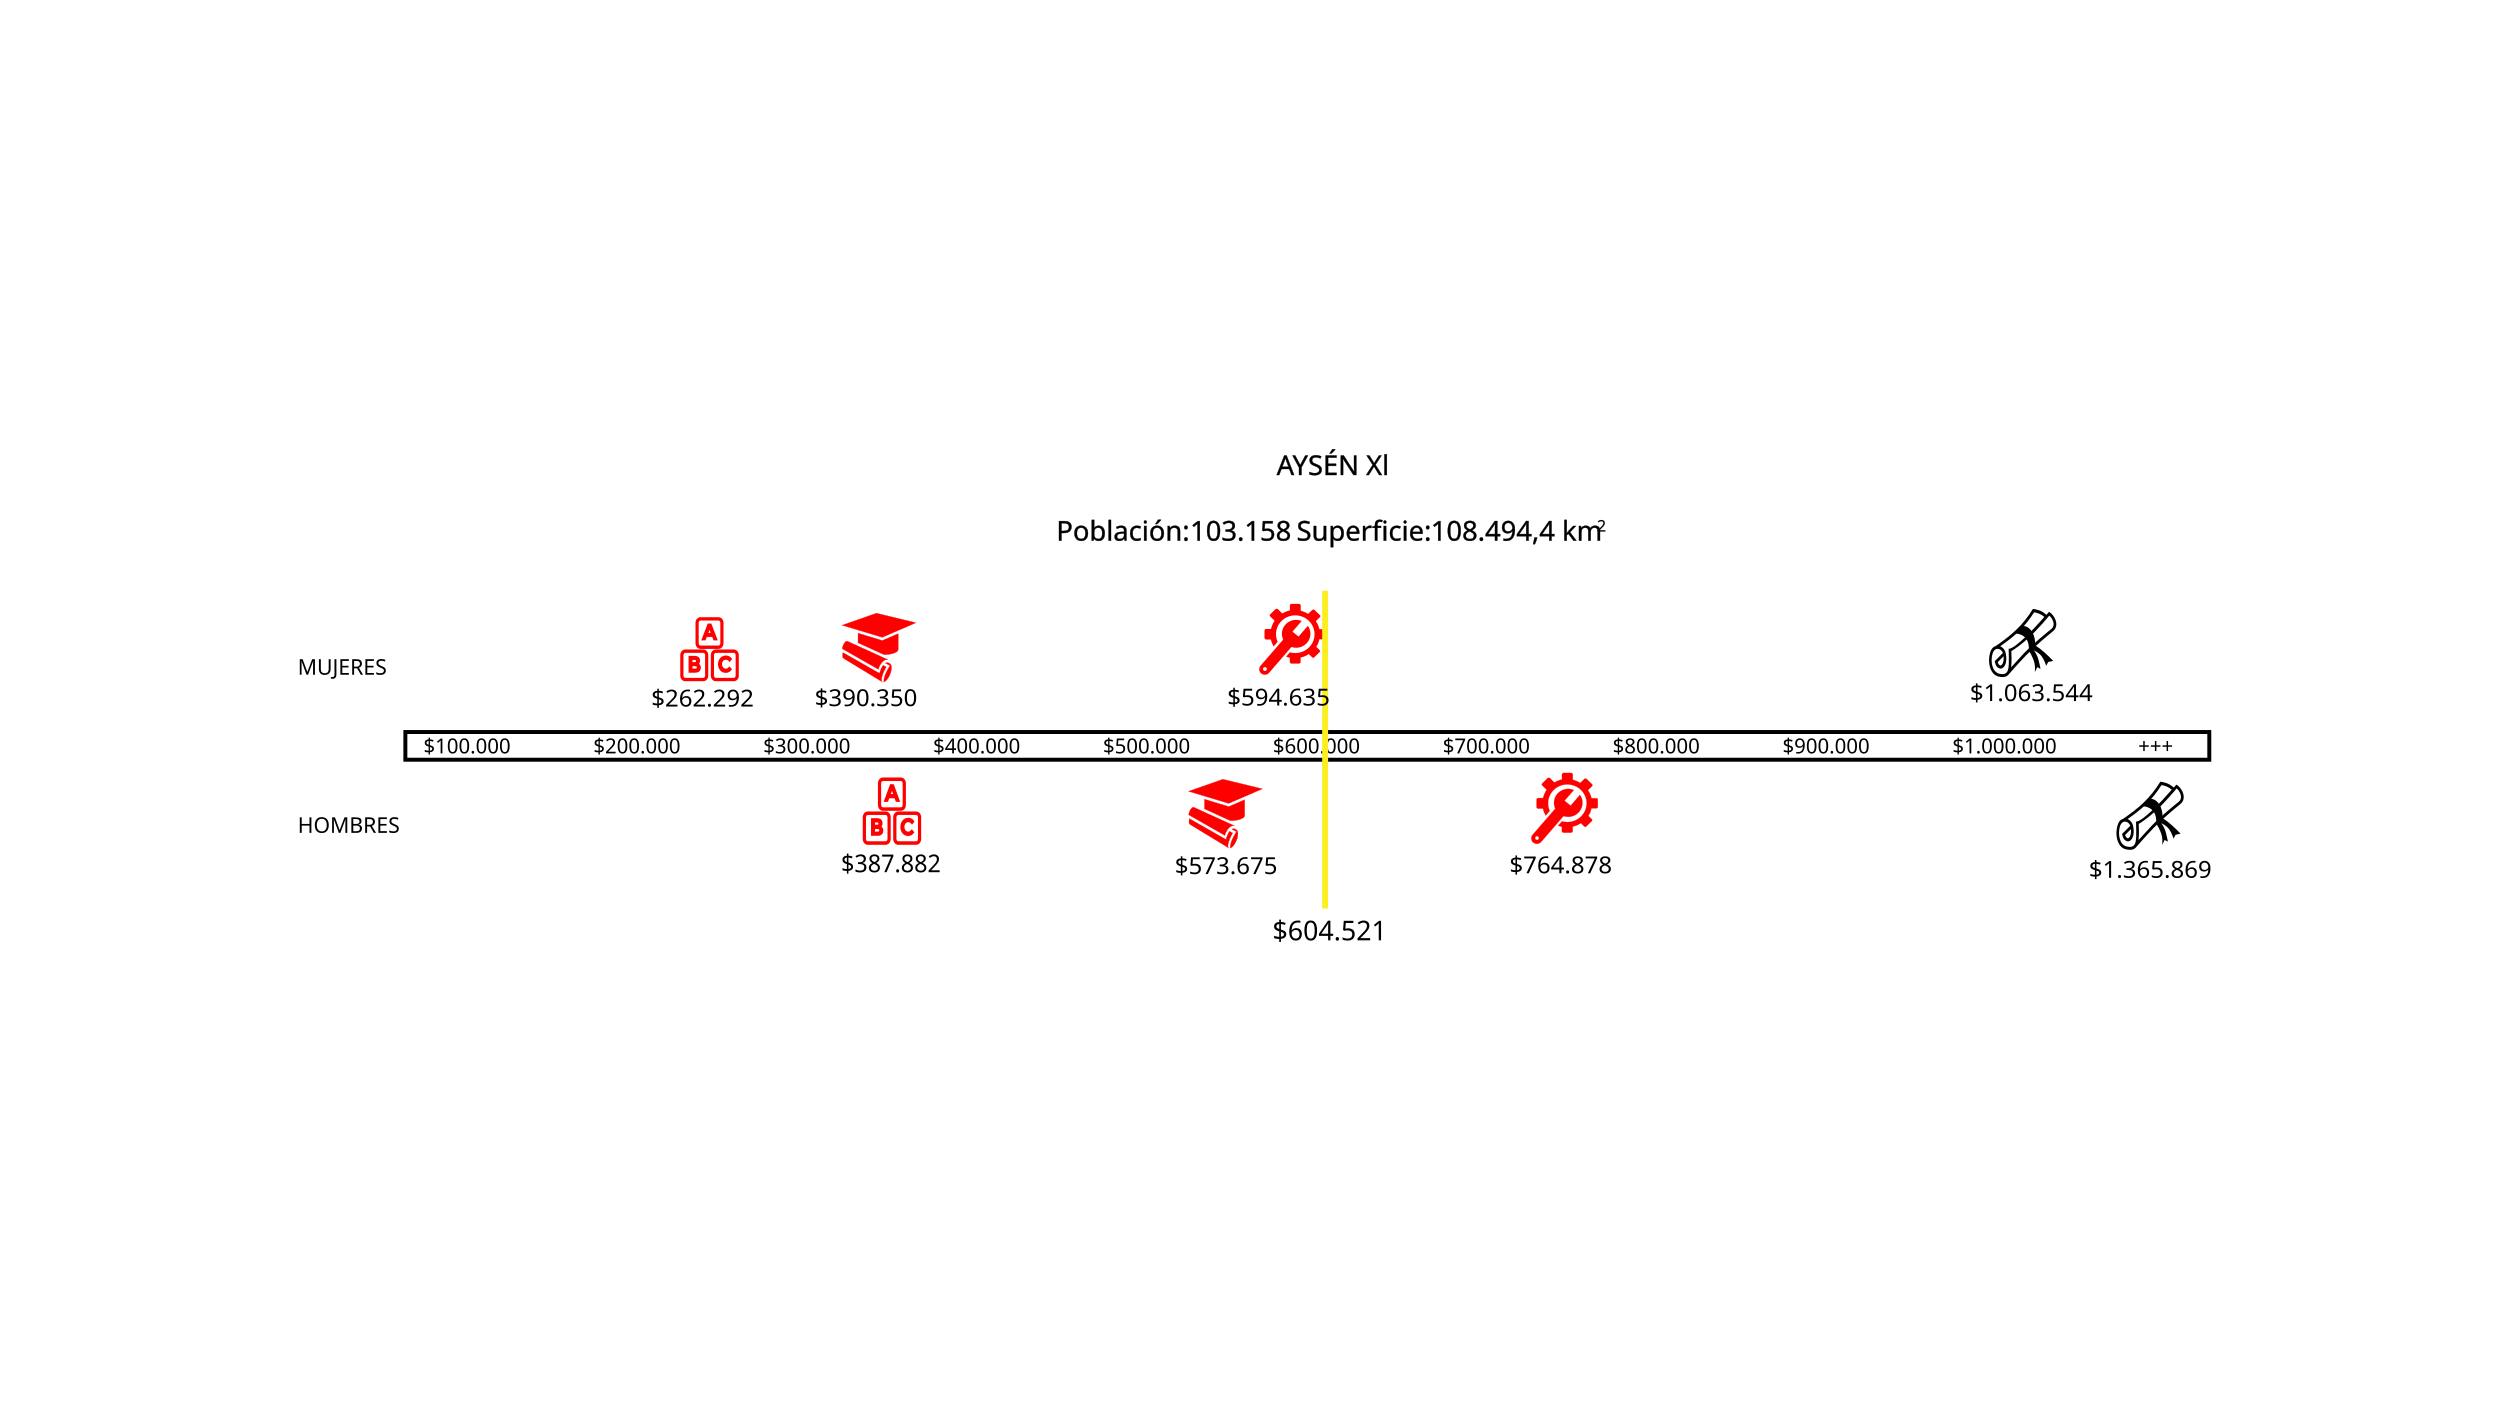
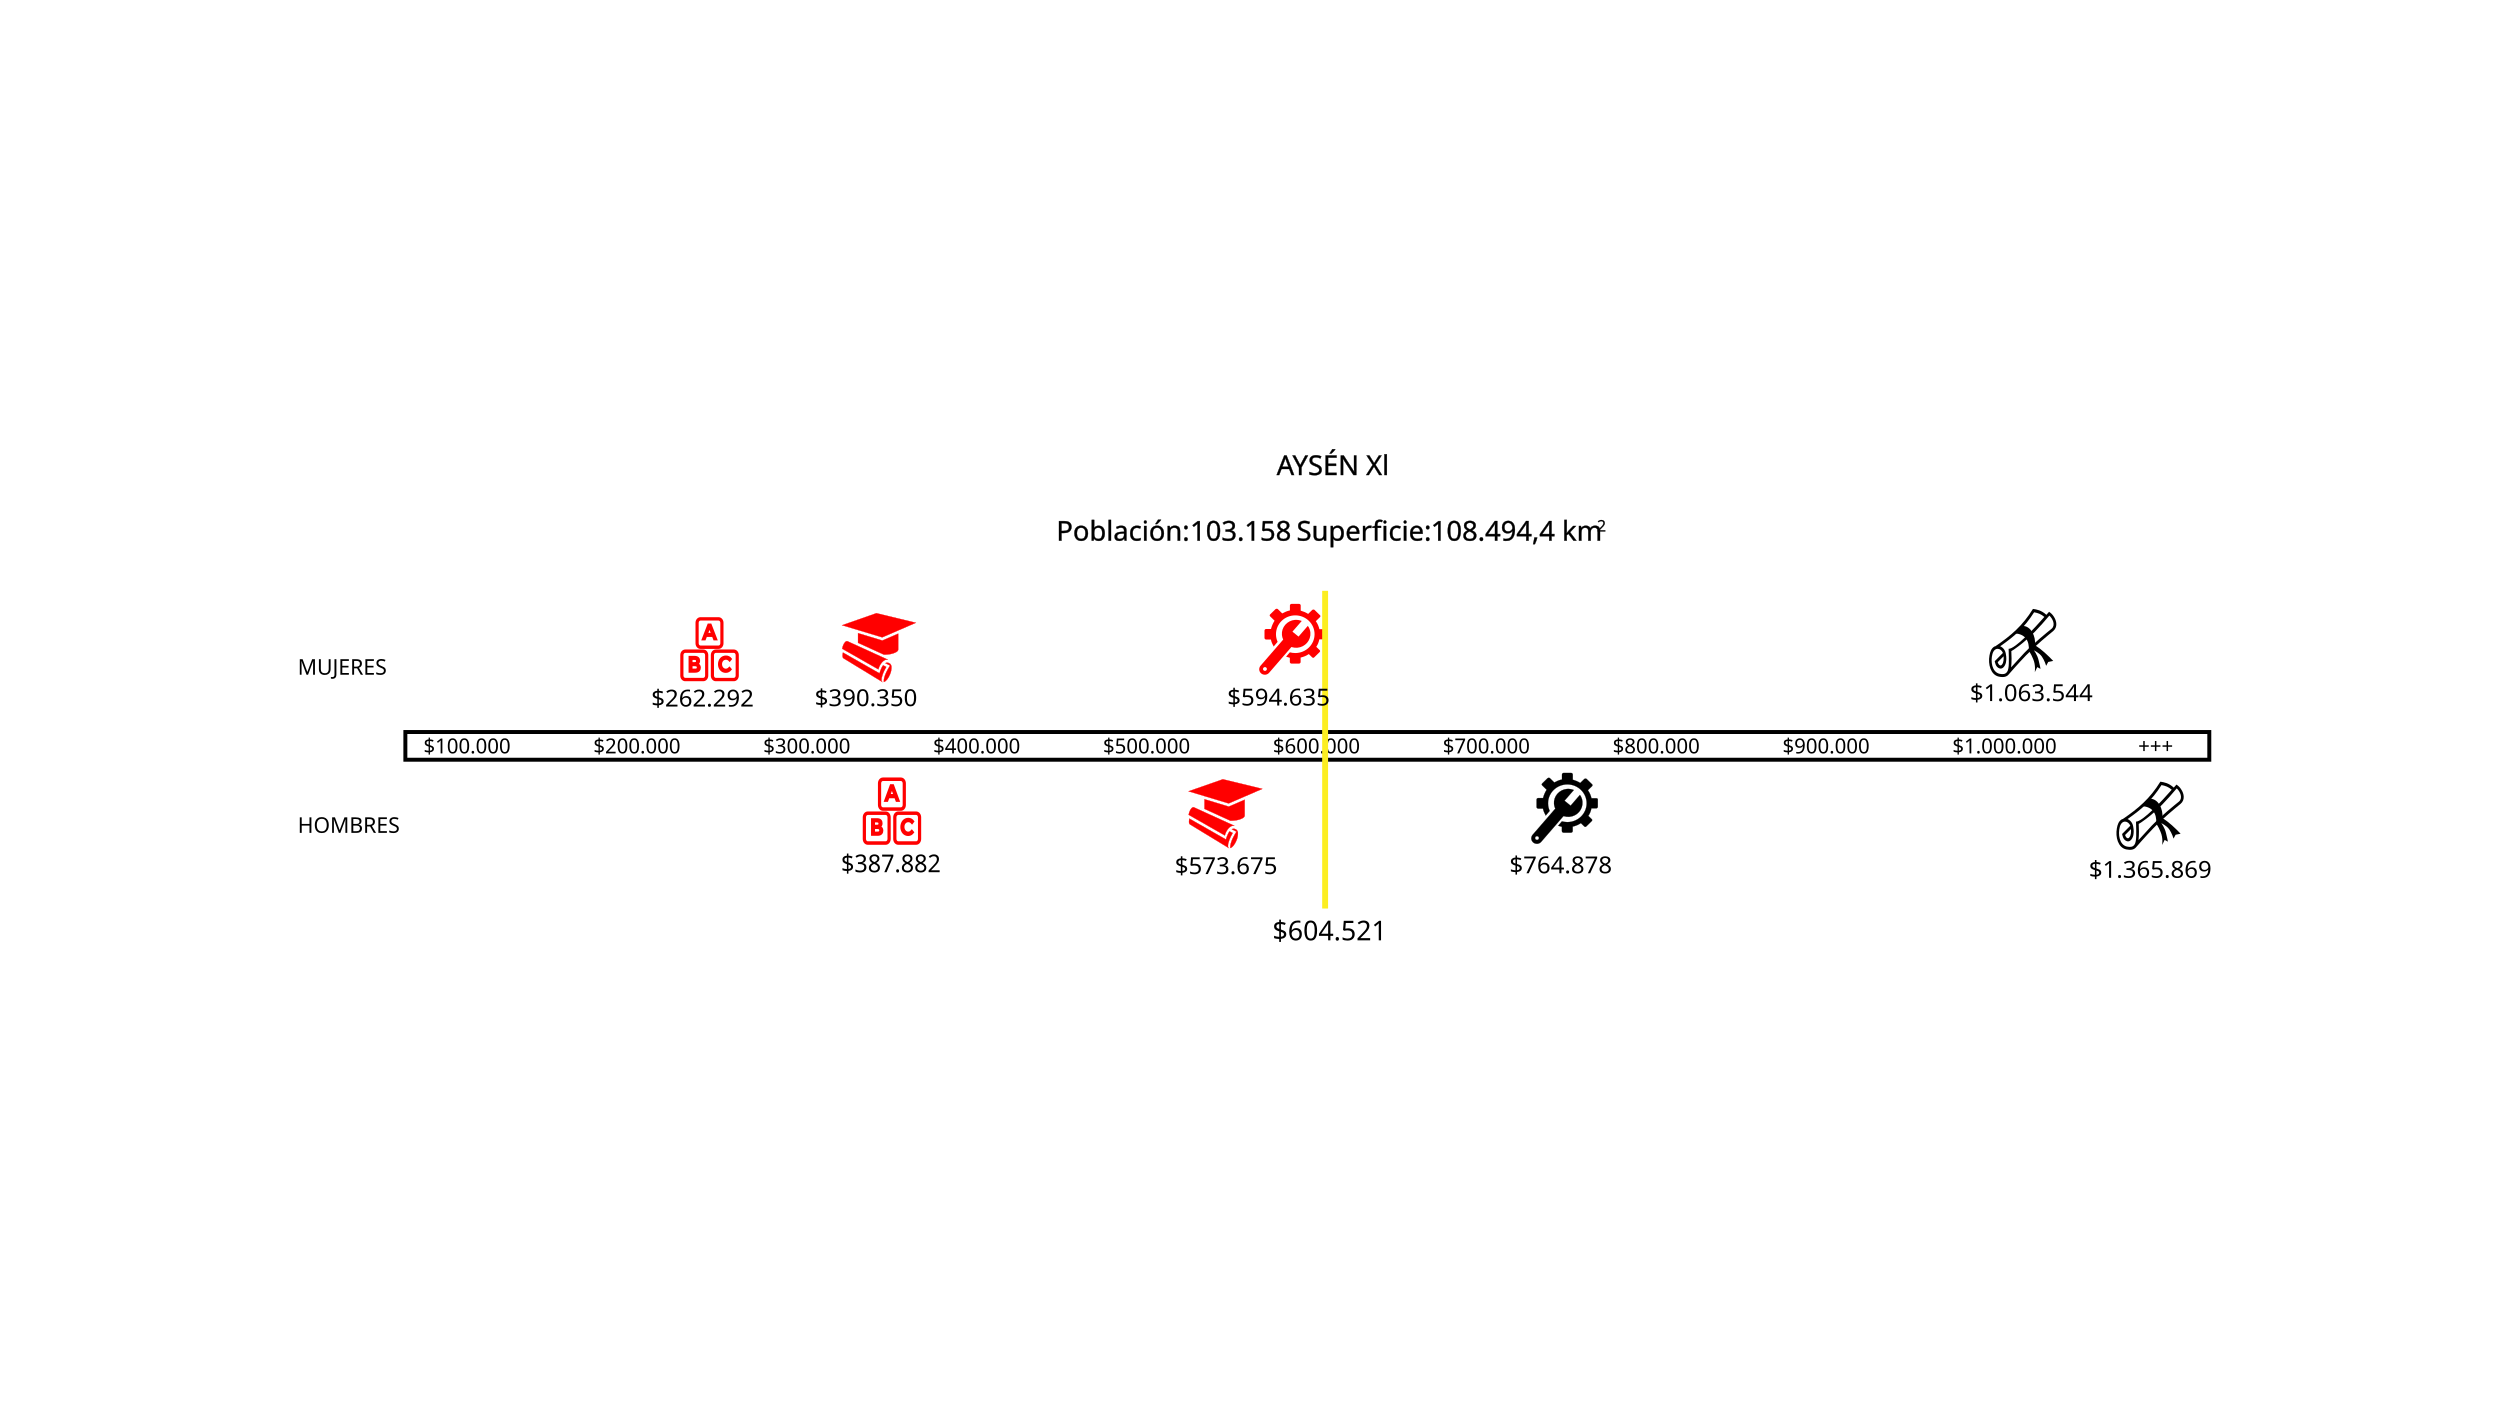
<svg xmlns="http://www.w3.org/2000/svg" version="1.1" id="Capa_1" x="0px" y="0px" viewBox="0 0 1920 1080" style="enable-background:new 0 0 1920 1080;" xml:space="preserve">
  <style type="text/css">
	.st0{fill:none;stroke:#000000;stroke-width:3.04;stroke-miterlimit:10;}
	.st1{fill:none;}
	.st2{font-family:'Optima-Bold';}
	.st3{font-size:16px;}
- 	.st4{letter-spacing:28.59;}
- 	.st5{letter-spacing:10.21;}
+ 	.st4{letter-spacing:27.57;}
+ 	.st5{letter-spacing:9.19;}
	.st6{fill:#FF0000;}
	.st7{font-size:21px;}
- 	.st8{stroke:#000000;stroke-width:0.25;stroke-miterlimit:10;}
+ 	.st8{fill:none;stroke:#000000;stroke-width:0.25;stroke-miterlimit:10;}
	.st9{font-family:'Optima-Regular';}
- 	.st10{fill:#FCEE21;}
- 	.st11{font-family:'Arial-Black';}
- 	.st12{font-size:16.651px;}
- 	.st13{fill:#FF0000;stroke:#FF0000;stroke-width:1.366;stroke-miterlimit:10;}
- 	.st14{font-size:18.927px;}
- 	.st15{fill:#FF0000;stroke:#FF0000;stroke-width:1.334;stroke-miterlimit:10;}
- 	.st16{font-size:18px;}
- 	.st17{fill:#FF0000;stroke:#FF0000;stroke-width:0.217;stroke-miterlimit:10;}
- 	.st18{fill:#FF0000;stroke:#FF0000;stroke-width:0.141;stroke-miterlimit:10;}
- 	.st19{fill-rule:evenodd;clip-rule:evenodd;}
+ 	.st10{font-size:12.243px;}
+ 	.st11{fill:none;stroke:#000000;stroke-width:0.146;stroke-miterlimit:5.83;}
+ 	.st12{fill:#FCEE21;}
+ 	.st13{font-family:'Arial-Black';}
+ 	.st14{font-size:16.651px;}
+ 	.st15{fill:#FF0000;stroke:#FF0000;stroke-width:1.366;stroke-miterlimit:10;}
+ 	.st16{font-size:18.927px;}
+ 	.st17{fill:#FF0000;stroke:#FF0000;stroke-width:1.334;stroke-miterlimit:10;}
+ 	.st18{font-size:18px;}
+ 	.st19{fill:#FF0000;stroke:#FF0000;stroke-width:0.217;stroke-miterlimit:10;}
+ 	.st20{stroke:#000000;stroke-width:0.141;stroke-miterlimit:10;}
+ 	.st21{fill-rule:evenodd;clip-rule:evenodd;}
</style>
  <rect x="311.32" y="562.19" class="st0" width="1385.42" height="21.28" />
  <rect x="325.22" y="566.57" class="st1" width="1371.8" height="36.79" />
-   <text transform="matrix(0.9794 0 0 1 325.2204 578.6015)">
-     <tspan x="0" y="0" class="st2 st3">$100.000</tspan>
-     <tspan x="66.72" y="0" class="st2 st3 st4">	</tspan>
-     <tspan x="99.91" y="0" class="st2 st3 st4">	</tspan>
-     <tspan x="133.21" y="0" class="st2 st3">$200.000</tspan>
-     <tspan x="199.93" y="0" class="st2 st3 st4">	</tspan>
-     <tspan x="233.12" y="0" class="st2 st3 st4">	</tspan>
-     <tspan x="266.42" y="0" class="st2 st3">$300.000</tspan>
-     <tspan x="333.14" y="0" class="st2 st3 st4">	</tspan>
-     <tspan x="366.33" y="0" class="st2 st3 st4">	</tspan>
-     <tspan x="399.63" y="0" class="st2 st3">$400.000</tspan>
-     <tspan x="466.35" y="0" class="st2 st3 st4">	</tspan>
-     <tspan x="499.54" y="0" class="st2 st3 st4">	</tspan>
-     <tspan x="532.85" y="0" class="st2 st3">$500.000</tspan>
-     <tspan x="599.57" y="0" class="st2 st3 st4">	</tspan>
-     <tspan x="632.75" y="0" class="st2 st3 st4">	</tspan>
-     <tspan x="666.06" y="0" class="st2 st3">$600.000</tspan>
-     <tspan x="732.78" y="0" class="st2 st3 st4">	</tspan>
-     <tspan x="765.97" y="0" class="st2 st3 st4">	</tspan>
-     <tspan x="799.27" y="0" class="st2 st3">$700.000</tspan>
-     <tspan x="865.99" y="0" class="st2 st3 st4">	</tspan>
-     <tspan x="899.18" y="0" class="st2 st3 st4">	</tspan>
-     <tspan x="932.48" y="0" class="st2 st3">$800.000</tspan>
-     <tspan x="999.2" y="0" class="st2 st3 st4">	</tspan>
-     <tspan x="1032.39" y="0" class="st2 st3 st4">	</tspan>
-     <tspan x="1065.69" y="0" class="st2 st3">$900.000</tspan>
-     <tspan x="1132.41" y="0" class="st2 st3 st4">	</tspan>
-     <tspan x="1165.6" y="0" class="st2 st3 st4">	</tspan>
-     <tspan x="1198.9" y="0" class="st2 st3">$1.000.000 </tspan>
-     <tspan x="1283.41" y="0" class="st2 st3 st5">	</tspan>
-     <tspan x="1298.81" y="0" class="st2 st3 st4">	</tspan>
-     <tspan x="1332.11" y="0" class="st2 st3">   +++</tspan>
-   </text>
-   <path class="st6" d="M1017.02,483.22h-3.72c-0.57-2.29-1.37-4.25-2.75-6.15l3.15-3.07c0.17-0.17,0.4-0.56,0.4-0.78  c0-0.39-0.17-0.56-0.4-0.78l-4.12-4.02c-0.4-0.39-1.2-0.39-1.77,0l-3.15,3.07c-1.77-1.17-3.72-1.9-5.72-2.51v-4.02  c0-0.56-0.57-1.17-1.2-1.17h-5.89c-0.57,0-1.2,0.56-1.2,1.17v3.86c-2.17,0.39-4.12,1.34-5.89,2.29l-3.38-3.3  c-0.4-0.39-1.2-0.39-1.77,0l-4.12,4.02c-0.17,0.17-0.4,0.56-0.4,0.78c0,0.17,0.17,0.56,0.4,0.78l3.38,3.3  c-1.2,1.9-2.17,4.02-2.75,6.37h-3.78c-0.57,0-1.2,0.56-1.2,1.17v5.76c0,0.56,0.57,1.17,1.2,1.17h3.72c0.34,1.96,1.26,3.74,2.12,5.36  l3.03-3.58c-0.8-1.79-1.26-3.8-1.26-5.87c0-7.99,6.64-14.47,14.82-14.47c8.18,0,14.82,6.48,14.82,14.47s-6.64,14.47-14.82,14.47  c-1.43,0-2.86-0.22-4.18-0.56l-2.86,3.35c0.92,0.34,1.89,0.61,2.86,0.84v3.3c0,0.56,0.57,1.17,1.2,1.17h5.89  c0.57,0,1.2-0.56,1.2-1.17v-3.46c2.35-0.56,4.35-1.34,6.29-2.68l2.57,2.51c0.17,0.17,0.57,0.39,0.8,0.39s0.57-0.17,0.8-0.39  l4.12-4.02c0.17-0.17,0.4-0.56,0.4-0.78c0-0.39-0.17-0.56-0.4-0.78l-2.57-2.51c1.2-1.73,1.95-3.63,2.35-5.76h3.72  c0.57,0,1.2-0.56,1.2-1.17V484C1018.22,483.83,1017.82,483.22,1017.02,483.22z" />
-   <path class="st6" d="M1006.38,485.84c-0.17-1.84-0.8-3.63-1.95-5.2l-7.15,8.27l-4.69-3.8l7.15-8.21c-1.66-0.67-3.43-0.95-5.21-0.84  c-6.01,0.5-10.53,5.7-10.01,11.57c0.11,1.17,0.4,2.35,0.92,3.46l0.06,0.11l-17.39,20.06c-0.74,0.84-1.09,1.96-1.03,3.07  c0.11,1.12,0.63,2.12,1.49,2.85c0.86,0.73,2,1.06,3.15,1.01c1.14-0.11,2.17-0.61,2.92-1.45l17.16-19.84l0.17,0.06  c1.43,0.45,2.92,0.61,4.4,0.5C1002.38,496.96,1006.9,491.77,1006.38,485.84z M971.6,515.24c-0.86,0.06-1.54-0.56-1.6-1.34  c-0.06-0.84,0.57-1.51,1.37-1.56c0.86-0.06,1.54,0.56,1.6,1.34C973.03,514.46,972.46,515.18,971.6,515.24z" />
+   <text transform="matrix(0.9794 0 0 1 325.2202 578.6016)" class="st2 st3">$100.000</text>
+   <text transform="matrix(0.9794 0 0 1 390.5659 578.6016)" class="st2 st3 st4"> </text>
+   <text transform="matrix(0.9794 0 0 1 423.0723 578.6016)" class="st2 st3 st4"> </text>
+   <text transform="matrix(0.9794 0 0 1 455.686 578.6016)" class="st2 st3">$200.000</text>
+   <text transform="matrix(0.9794 0 0 1 521.0317 578.6016)" class="st2 st3 st4"> </text>
+   <text transform="matrix(0.9794 0 0 1 553.5381 578.6016)" class="st2 st3 st4"> </text>
+   <text transform="matrix(0.9794 0 0 1 586.1519 578.6016)" class="st2 st3">$300.000</text>
+   <text transform="matrix(0.9794 0 0 1 651.4976 578.6016)" class="st2 st3 st4"> </text>
+   <text transform="matrix(0.9794 0 0 1 684.0039 578.6016)" class="st2 st3 st4"> </text>
+   <text transform="matrix(0.9794 0 0 1 716.6177 578.6016)" class="st2 st3">$400.000</text>
+   <text transform="matrix(0.9794 0 0 1 781.9634 578.6016)" class="st2 st3 st4"> </text>
+   <text transform="matrix(0.9794 0 0 1 814.4697 578.6016)" class="st2 st3 st4"> </text>
+   <text transform="matrix(0.9794 0 0 1 847.0938 578.6016)" class="st2 st3">$500.000</text>
+   <text transform="matrix(0.9794 0 0 1 912.439 578.6016)" class="st2 st3 st4"> </text>
+   <text transform="matrix(0.9794 0 0 1 944.9355 578.6016)" class="st2 st3 st4"> </text>
+   <text transform="matrix(0.9794 0 0 1 977.5596 578.6016)" class="st2 st3">$600.000</text>
+   <text transform="matrix(0.9794 0 0 1 1042.905 578.6016)" class="st2 st3 st4"> </text>
+   <text transform="matrix(0.9794 0 0 1 1075.411 578.6016)" class="st2 st3 st4"> </text>
+   <text transform="matrix(0.9794 0 0 1 1108.025 578.6016)" class="st2 st3">$700.000</text>
+   <text transform="matrix(0.9794 0 0 1 1173.371 578.6016)" class="st2 st3 st4"> </text>
+   <text transform="matrix(0.9794 0 0 1 1205.877 578.6016)" class="st2 st3 st4"> </text>
+   <text transform="matrix(0.9794 0 0 1 1238.491 578.6016)" class="st2 st3">$800.000</text>
+   <text transform="matrix(0.9794 0 0 1 1303.837 578.6016)" class="st2 st3 st4"> </text>
+   <text transform="matrix(0.9794 0 0 1 1336.343 578.6016)" class="st2 st3 st4"> </text>
+   <text transform="matrix(0.9794 0 0 1 1368.957 578.6016)" class="st2 st3">$900.000</text>
+   <text transform="matrix(0.9794 0 0 1 1434.303 578.6016)" class="st2 st3 st4"> </text>
+   <text transform="matrix(0.9794 0 0 1 1466.809 578.6016)" class="st2 st3 st4"> </text>
+   <text transform="matrix(0.9794 0 0 1 1499.423 578.6016)" class="st2 st3">$1.000.000 </text>
+   <text transform="matrix(0.9794 0 0 1 1582.192 578.6016)" class="st2 st3 st5"> </text>
+   <text transform="matrix(0.9794 0 0 1 1597.274 578.6016)" class="st2 st3 st4"> </text>
+   <text transform="matrix(0.9794 0 0 1 1629.889 578.6016)" class="st2 st3">   +++</text>
+   <path class="st6" d="M1017.02,483.22h-3.72c-0.57-2.29-1.37-4.25-2.75-6.15l3.15-3.07c0.17-0.17,0.4-0.56,0.4-0.78  c0-0.39-0.17-0.56-0.4-0.78l-4.12-4.02c-0.4-0.39-1.2-0.39-1.77,0l-3.15,3.07c-1.77-1.17-3.72-1.9-5.72-2.51v-4.02  c0-0.56-0.57-1.17-1.2-1.17h-5.89c-0.57,0-1.2,0.56-1.2,1.17v3.86c-2.17,0.39-4.12,1.34-5.89,2.29l-3.38-3.3  c-0.4-0.39-1.2-0.39-1.77,0l-4.12,4.02c-0.17,0.17-0.4,0.56-0.4,0.78c0,0.17,0.17,0.56,0.4,0.78l3.38,3.3  c-1.2,1.9-2.17,4.02-2.75,6.37h-3.78c-0.57,0-1.2,0.56-1.2,1.17v5.76c0,0.56,0.57,1.17,1.2,1.17h3.72c0.34,1.96,1.26,3.74,2.12,5.36  l3.03-3.58c-0.8-1.79-1.26-3.8-1.26-5.87c0-7.99,6.64-14.47,14.82-14.47s14.82,6.48,14.82,14.47s-6.64,14.47-14.82,14.47  c-1.43,0-2.86-0.22-4.18-0.56l-2.86,3.35c0.92,0.34,1.89,0.61,2.86,0.84v3.3c0,0.56,0.57,1.17,1.2,1.17h5.89  c0.57,0,1.2-0.56,1.2-1.17v-3.46c2.35-0.56,4.35-1.34,6.29-2.68l2.57,2.51c0.17,0.17,0.57,0.39,0.8,0.39s0.57-0.17,0.8-0.39  l4.12-4.02c0.17-0.17,0.4-0.56,0.4-0.78c0-0.39-0.17-0.56-0.4-0.78l-2.57-2.51c1.2-1.73,1.95-3.63,2.35-5.76h3.72  c0.57,0,1.2-0.56,1.2-1.17V484C1018.22,483.83,1017.82,483.22,1017.02,483.22z" />
+   <path class="st6" d="M1006.38,485.84c-0.17-1.84-0.8-3.63-1.95-5.2l-7.15,8.27l-4.69-3.8l7.15-8.21c-1.66-0.67-3.43-0.95-5.21-0.84  c-6.01,0.5-10.53,5.7-10.01,11.57c0.11,1.17,0.4,2.35,0.92,3.46l0.06,0.11l-17.39,20.06c-0.74,0.84-1.09,1.96-1.03,3.07  c0.11,1.12,0.63,2.12,1.49,2.85s2,1.06,3.15,1.01c1.14-0.11,2.17-0.61,2.92-1.45l17.16-19.84l0.17,0.06c1.43,0.45,2.92,0.61,4.4,0.5  C1002.38,496.96,1006.9,491.77,1006.38,485.84z M971.6,515.24c-0.86,0.06-1.54-0.56-1.6-1.34c-0.06-0.84,0.57-1.51,1.37-1.56  c0.86-0.06,1.54,0.56,1.6,1.34C973.03,514.46,972.46,515.18,971.6,515.24z" />
  <rect x="977.24" y="706.38" class="st1" width="91.99" height="32.32" />
-   <text transform="matrix(0.9794 0 0 1 977.2389 722.1684)" class="st2 st7">$604.521</text>
+   <text transform="matrix(0.9794 0 0 1 977.2383 722.168)" class="st2 st7">$604.521</text>
  <rect x="802.33" y="349.02" class="st1" width="439.9" height="108.68" />
+   <text transform="matrix(1 0 0 1 975.0231 364.8115)" class="st2 st7"> AYSÉN Xl</text>
  <text transform="matrix(1 0 0 1 975.0231 364.8115)" class="st8 st2 st7"> AYSÉN Xl</text>
+   <text transform="matrix(1 0 0 1 811.2848 415.2114)" class="st2 st7">Población: </text>
  <text transform="matrix(1 0 0 1 811.2848 415.2114)" class="st8 st2 st7">Población: </text>
+   <text transform="matrix(1 0 0 1 914.0153 415.2114)" class="st9 st7">103.158 </text>
  <text transform="matrix(1 0 0 1 914.0153 415.2114)" class="st8 st9 st7">103.158 </text>
+   <text transform="matrix(1 0 0 1 995.7457 415.2114)" class="st2 st7">Superficie:</text>
  <text transform="matrix(1 0 0 1 995.7457 415.2114)" class="st8 st2 st7">Superficie:</text>
+   <text transform="matrix(1 0 0 1 1093.395 415.2114)" class="st9 st7"> 108.494,4 km</text>
  <text transform="matrix(1 0 0 1 1093.395 415.2114)" class="st8 st9 st7"> 108.494,4 km</text>
-   <text transform="matrix(0.583 0 0 0.583 1226.469 408.2187)" class="st8 st9 st7">2</text>
-   <rect x="1015.43" y="453.75" class="st10" width="4.53" height="244" />
+   <text transform="matrix(1 0 0 1 1226.469 408.2188)" class="st9 st10">2</text>
+   <text transform="matrix(1 0 0 1 1226.469 408.2188)" class="st11 st9 st10">2</text>
+   <rect x="1015.43" y="453.75" class="st12" width="4.53" height="244" />
  <rect x="228.67" y="506.25" class="st1" width="105.45" height="23.66" />
-   <text transform="matrix(0.9794 0 0 1 228.671 518.1733)" class="st11 st12">MUJERES</text>
+   <text transform="matrix(0.9794 0 0 1 228.6709 518.1733)" class="st13 st14">MUJERES</text>
  <rect x="228.67" y="627.69" class="st1" width="96.18" height="26.03" />
-   <text transform="matrix(0.9794 0 0 1 228.671 639.6171)" class="st11 st12">HOMBRES</text>
+   <text transform="matrix(0.9794 0 0 1 228.6709 639.6172)" class="st13 st14">HOMBRES</text>
  <rect x="427.74" y="390.49" class="st1" width="80.55" height="23.32" />
  <g>
    <g>
-       <path class="st13" d="M680.23,623.89h-13.8c-1.74,0-3.15,1.7-3.15,3.79v16.64c0,2.09,1.41,3.79,3.15,3.79h13.8    c1.74,0,3.15-1.7,3.15-3.79v-16.64C683.37,625.59,681.96,623.89,680.23,623.89z M682.28,644.32c0,1.36-0.92,2.47-2.05,2.47h-13.8    c-1.13,0-2.05-1.11-2.05-2.47v-16.64c0-1.36,0.92-2.47,2.05-2.47h13.8c1.13,0,2.05,1.11,2.05,2.47L682.28,644.32L682.28,644.32z" />
-       <path class="st13" d="M675.64,634.9c0.96-0.52,1.49-1.16,1.49-2.63c0-1.81-1.01-3.23-3.57-3.23h-3.93v12.19h4.43    c2.63,0,3.65-1.56,3.65-3.38C677.69,636.28,676.87,635.22,675.64,634.9z M671.33,630.94h2.18c1.09,0,1.84,0.34,1.84,1.64    c0,1.01-0.62,1.52-1.85,1.52h-2.17L671.33,630.94L671.33,630.94z M674.01,639.33h-2.68V636h2.46c1.44,0,2.16,0.54,2.16,1.62    C675.94,639.01,675.17,639.33,674.01,639.33z" />
-       <path class="st13" d="M691.89,622.02c1.74,0,3.15-1.7,3.15-3.79v-16.64c0-2.09-1.41-3.79-3.15-3.79h-13.8    c-1.74,0-3.15,1.7-3.15,3.79v16.64c0,2.09,1.41,3.79,3.15,3.79L691.89,622.02L691.89,622.02z M676.04,618.23v-16.64    c0-1.36,0.92-2.47,2.05-2.47h13.8c1.13,0,2.05,1.11,2.05,2.47v16.64c0,1.36-0.92,2.47-2.05,2.47h-13.8    C676.96,620.7,676.04,619.59,676.04,618.23z" />
-       <path class="st13" d="M682.46,612.36h5.06l1.01,2.77h1.82l-4.45-12.19h-1.82l-4.45,12.19h1.82L682.46,612.36z M684.99,605.44    l1.84,5.02h-3.67L684.99,605.44z" />
-       <path class="st13" d="M703.62,623.89h-13.8c-1.74,0-3.15,1.7-3.15,3.79v16.64c0,2.09,1.41,3.79,3.15,3.79h13.8    c1.74,0,3.15-1.7,3.15-3.79v-16.64C706.77,625.59,705.36,623.89,703.62,623.89z M705.68,644.32c0,1.36-0.92,2.47-2.05,2.47h-13.8    c-1.13,0-2.05-1.11-2.05-2.47v-16.64c0-1.36,0.92-2.47,2.05-2.47h13.8c1.13,0,2.05,1.11,2.05,2.47L705.68,644.32L705.68,644.32z" />
-       <path class="st13" d="M697.55,630.77c1.22,0,1.98,0.46,2.88,1.5l1.08-1.43c-1.05-1.39-2.36-2.09-3.93-2.09    c-3.18,0-5.43,2.74-5.43,6.35c0,3.71,2.3,6.28,5.32,6.28c1.53,0,2.83-0.71,3.9-2.14l-1.1-1.36c-1.04,1.18-1.82,1.5-2.85,1.5    c-1.82,0-3.49-1.77-3.49-4.35C693.93,632.47,695.55,630.77,697.55,630.77z" />
+       <path class="st15" d="M680.23,623.89h-13.8c-1.74,0-3.15,1.7-3.15,3.79v16.64c0,2.09,1.41,3.79,3.15,3.79h13.8    c1.74,0,3.15-1.7,3.15-3.79v-16.64C683.37,625.59,681.96,623.89,680.23,623.89z M682.28,644.32c0,1.36-0.92,2.47-2.05,2.47h-13.8    c-1.13,0-2.05-1.11-2.05-2.47v-16.64c0-1.36,0.92-2.47,2.05-2.47h13.8c1.13,0,2.05,1.11,2.05,2.47V644.32L682.28,644.32z" />
+       <path class="st15" d="M675.64,634.9c0.96-0.52,1.49-1.16,1.49-2.63c0-1.81-1.01-3.23-3.57-3.23h-3.93v12.19h4.43    c2.63,0,3.65-1.56,3.65-3.38C677.69,636.28,676.87,635.22,675.64,634.9z M671.33,630.94h2.18c1.09,0,1.84,0.34,1.84,1.64    c0,1.01-0.62,1.52-1.85,1.52h-2.17L671.33,630.94L671.33,630.94z M674.01,639.33h-2.68V636h2.46c1.44,0,2.16,0.54,2.16,1.62    C675.94,639.01,675.17,639.33,674.01,639.33z" />
+       <path class="st15" d="M691.89,622.02c1.74,0,3.15-1.7,3.15-3.79v-16.64c0-2.09-1.41-3.79-3.15-3.79h-13.8    c-1.74,0-3.15,1.7-3.15,3.79v16.64c0,2.09,1.41,3.79,3.15,3.79H691.89L691.89,622.02z M676.04,618.23v-16.64    c0-1.36,0.92-2.47,2.05-2.47h13.8c1.13,0,2.05,1.11,2.05,2.47v16.64c0,1.36-0.92,2.47-2.05,2.47h-13.8    C676.96,620.7,676.04,619.59,676.04,618.23z" />
+       <path class="st15" d="M682.46,612.36h5.06l1.01,2.77h1.82l-4.45-12.19h-1.82l-4.45,12.19h1.82L682.46,612.36z M684.99,605.44    l1.84,5.02h-3.67L684.99,605.44z" />
+       <path class="st15" d="M703.62,623.89h-13.8c-1.74,0-3.15,1.7-3.15,3.79v16.64c0,2.09,1.41,3.79,3.15,3.79h13.8    c1.74,0,3.15-1.7,3.15-3.79v-16.64C706.77,625.59,705.36,623.89,703.62,623.89z M705.68,644.32c0,1.36-0.92,2.47-2.05,2.47h-13.8    c-1.13,0-2.05-1.11-2.05-2.47v-16.64c0-1.36,0.92-2.47,2.05-2.47h13.8c1.13,0,2.05,1.11,2.05,2.47V644.32L705.68,644.32z" />
+       <path class="st15" d="M697.55,630.77c1.22,0,1.98,0.46,2.88,1.5l1.08-1.43c-1.05-1.39-2.36-2.09-3.93-2.09    c-3.18,0-5.43,2.74-5.43,6.35c0,3.71,2.3,6.28,5.32,6.28c1.53,0,2.83-0.71,3.9-2.14l-1.1-1.36c-1.04,1.18-1.82,1.5-2.85,1.5    c-1.82,0-3.49-1.77-3.49-4.35C693.93,632.47,695.55,630.77,697.55,630.77z" />
    </g>
    <rect x="645.89" y="655.63" class="st1" width="84.11" height="25.37" />
-     <text transform="matrix(0.9484 0 0 1 645.8936 669.8662)" class="st2 st14">$387.882</text>
+     <text transform="matrix(0.9484 0 0 1 645.8936 669.8662)" class="st2 st16">$387.882</text>
  </g>
  <g>
    <g>
-       <path class="st15" d="M540.12,499.48h-13.84c-1.74,0-3.16,1.62-3.16,3.61v15.82c0,1.99,1.42,3.61,3.16,3.61h13.84    c1.74,0,3.16-1.62,3.16-3.61v-15.82C543.28,501.1,541.86,499.48,540.12,499.48z M542.18,518.91c0,1.3-0.92,2.35-2.06,2.35h-13.84    c-1.13,0-2.06-1.06-2.06-2.35v-15.82c0-1.3,0.92-2.35,2.06-2.35h13.84c1.13,0,2.06,1.06,2.06,2.35L542.18,518.91L542.18,518.91z" />
-       <path class="st15" d="M535.52,509.95c0.96-0.49,1.49-1.1,1.49-2.5c0-1.72-1.01-3.07-3.58-3.07h-3.95v11.59h4.44    c2.64,0,3.66-1.48,3.66-3.22C537.58,511.26,536.76,510.25,535.52,509.95z M531.2,506.18h2.19c1.09,0,1.84,0.32,1.84,1.56    c0,0.96-0.62,1.44-1.86,1.44h-2.18L531.2,506.18L531.2,506.18z M533.88,514.16h-2.68v-3.17h2.47c1.44,0,2.16,0.51,2.16,1.54    C535.82,513.86,535.05,514.16,533.88,514.16z" />
-       <path class="st15" d="M551.82,497.7c1.74,0,3.16-1.62,3.16-3.61v-15.82c0-1.99-1.42-3.61-3.16-3.61h-13.84    c-1.74,0-3.16,1.62-3.16,3.61v15.82c0,1.99,1.42,3.61,3.16,3.61L551.82,497.7L551.82,497.7z M535.92,494.09v-15.82    c0-1.3,0.92-2.35,2.06-2.35h13.84c1.13,0,2.06,1.06,2.06,2.35v15.82c0,1.3-0.92,2.35-2.06,2.35h-13.84    C536.84,496.44,535.92,495.39,535.92,494.09z" />
-       <path class="st15" d="M542.36,488.51h5.08l1.02,2.64h1.83l-4.47-11.59h-1.83l-4.47,11.59h1.83L542.36,488.51z M544.9,481.93    l1.84,4.78h-3.68L544.9,481.93z" />
-       <path class="st15" d="M563.58,499.48h-13.84c-1.74,0-3.16,1.62-3.16,3.61v15.82c0,1.99,1.42,3.61,3.16,3.61h13.84    c1.74,0,3.16-1.62,3.16-3.61v-15.82C566.74,501.1,565.32,499.48,563.58,499.48z M565.64,518.91c0,1.3-0.92,2.35-2.06,2.35h-13.84    c-1.13,0-2.06-1.06-2.06-2.35v-15.82c0-1.3,0.92-2.35,2.06-2.35h13.84c1.13,0,2.06,1.06,2.06,2.35L565.64,518.91L565.64,518.91z" />
-       <path class="st15" d="M557.49,506.02c1.23,0,1.98,0.43,2.89,1.43l1.09-1.36c-1.05-1.33-2.37-1.99-3.94-1.99    c-3.19,0-5.45,2.61-5.45,6.04c0,3.53,2.31,5.97,5.33,5.97c1.53,0,2.84-0.68,3.91-2.04l-1.1-1.29c-1.05,1.12-1.82,1.43-2.86,1.43    c-1.83,0-3.5-1.68-3.5-4.14C553.86,507.63,555.48,506.02,557.49,506.02z" />
+       <path class="st17" d="M540.12,499.48h-13.84c-1.74,0-3.16,1.62-3.16,3.61v15.82c0,1.99,1.42,3.61,3.16,3.61h13.84    c1.74,0,3.16-1.62,3.16-3.61v-15.82C543.28,501.1,541.86,499.48,540.12,499.48z M542.18,518.91c0,1.3-0.92,2.35-2.06,2.35h-13.84    c-1.13,0-2.06-1.06-2.06-2.35v-15.82c0-1.3,0.92-2.35,2.06-2.35h13.84c1.13,0,2.06,1.06,2.06,2.35V518.91L542.18,518.91z" />
+       <path class="st17" d="M535.52,509.95c0.96-0.49,1.49-1.1,1.49-2.5c0-1.72-1.01-3.07-3.58-3.07h-3.95v11.59h4.44    c2.64,0,3.66-1.48,3.66-3.22C537.58,511.26,536.76,510.25,535.52,509.95z M531.2,506.18h2.19c1.09,0,1.84,0.32,1.84,1.56    c0,0.96-0.62,1.44-1.86,1.44h-2.18L531.2,506.18L531.2,506.18z M533.88,514.16h-2.68v-3.17h2.47c1.44,0,2.16,0.51,2.16,1.54    C535.82,513.86,535.05,514.16,533.88,514.16z" />
+       <path class="st17" d="M551.82,497.7c1.74,0,3.16-1.62,3.16-3.61v-15.82c0-1.99-1.42-3.61-3.16-3.61h-13.84    c-1.74,0-3.16,1.62-3.16,3.61v15.82c0,1.99,1.42,3.61,3.16,3.61H551.82L551.82,497.7z M535.92,494.09v-15.82    c0-1.3,0.92-2.35,2.06-2.35h13.84c1.13,0,2.06,1.06,2.06,2.35v15.82c0,1.3-0.92,2.35-2.06,2.35h-13.84    C536.84,496.44,535.92,495.39,535.92,494.09z" />
+       <path class="st17" d="M542.36,488.51h5.08l1.02,2.64h1.83l-4.47-11.59h-1.83l-4.47,11.59h1.83L542.36,488.51z M544.9,481.93    l1.84,4.78h-3.68L544.9,481.93z" />
+       <path class="st17" d="M563.58,499.48h-13.84c-1.74,0-3.16,1.62-3.16,3.61v15.82c0,1.99,1.42,3.61,3.16,3.61h13.84    c1.74,0,3.16-1.62,3.16-3.61v-15.82C566.74,501.1,565.32,499.48,563.58,499.48z M565.64,518.91c0,1.3-0.92,2.35-2.06,2.35h-13.84    c-1.13,0-2.06-1.06-2.06-2.35v-15.82c0-1.3,0.92-2.35,2.06-2.35h13.84c1.13,0,2.06,1.06,2.06,2.35V518.91L565.64,518.91z" />
+       <path class="st17" d="M557.49,506.02c1.23,0,1.98,0.43,2.89,1.43l1.09-1.36c-1.05-1.33-2.37-1.99-3.94-1.99    c-3.19,0-5.45,2.61-5.45,6.04c0,3.53,2.31,5.97,5.33,5.97c1.53,0,2.84-0.68,3.91-2.04l-1.1-1.29c-1.05,1.12-1.82,1.43-2.86,1.43    c-1.83,0-3.5-1.68-3.5-4.14C553.86,507.63,555.48,506.02,557.49,506.02z" />
    </g>
    <rect x="500.14" y="529.08" class="st1" width="93.09" height="18.81" />
-     <text transform="matrix(1.0255 0 0 1 500.1418 542.6127)" class="st2 st16">$262.292</text>
+     <text transform="matrix(1.0255 0 0 1 500.1421 542.6123)" class="st2 st18">$262.292</text>
  </g>
  <g>
-     <path class="st17" d="M949.24,637.01c-0.64-0.41-1.35-0.59-2.06-0.54c-0.39,0.05-0.77,0.18-1.12,0.38l3.58,1.85   c-1.06,1.61-2.03,3.32-2.89,5.11c-0.62,1.25-1.12,2.59-1.5,3.99c-0.33,1.12-0.46,2.31-0.38,3.5c1.71-0.49,3.52-2.9,4.69-5.78   c0.83-1.84,1.23-3.94,1.15-6.06C950.57,638.38,950.02,637.47,949.24,637.01z" />
-     <path class="st17" d="M925.06,613.83v7.41l19.89,9.06h0.01c1.52,0,3.04-0.11,4.55-0.33c3.88-0.72,6.39-2.11,6.39-3.57v-12.21   l-12.21,5.29L925.06,613.83z" />
-     <polygon class="st17" points="939.15,598.49 912.82,607.71 925.06,611.41 943.6,617.02 955.9,611.71 969.44,605.84  " />
-     <path class="st17" d="M943.13,648.71c0.02-0.15,0.05-0.33,0.07-0.52c0.02-0.19,0.07-0.41,0.14-0.63l0.04-0.14   c0.45-1.7,1.05-3.32,1.8-4.84c0.44-0.96,0.94-1.88,1.48-2.75c0.02-0.03,0.04-0.06,0.05-0.09l-2.43-1.24   c-0.57,0.77-1.05,1.63-1.44,2.56c-0.53,1.16-0.97,2.38-1.31,3.65l-28.08-16l-0.17,0.96c-0.24,1.48-0.17,3.05,0.58,3.45l29.61,18.02   C943.06,650.74,942.96,649.88,943.13,648.71z" />
-     <path class="st17" d="M941.2,639.97c1.67-4.12,4.61-6.48,6.87-5.72l-0.09-0.04l-30.93-14.12c-1.15-0.63-2.8,1.04-3.7,3.77   c-0.21,0.62-0.36,1.27-0.46,1.93l27.76,15.81C940.79,641.04,940.98,640.5,941.2,639.97z" />
+     <path class="st19" d="M949.24,637.01c-0.64-0.41-1.35-0.59-2.06-0.54c-0.39,0.05-0.77,0.18-1.12,0.38l3.58,1.85   c-1.06,1.61-2.03,3.32-2.89,5.11c-0.62,1.25-1.12,2.59-1.5,3.99c-0.33,1.12-0.46,2.31-0.38,3.5c1.71-0.49,3.52-2.9,4.69-5.78   c0.83-1.84,1.23-3.94,1.15-6.06C950.57,638.38,950.02,637.47,949.24,637.01z" />
+     <path class="st19" d="M925.06,613.83v7.41l19.89,9.06h0.01c1.52,0,3.04-0.11,4.55-0.33c3.88-0.72,6.39-2.11,6.39-3.57v-12.21   l-12.21,5.29L925.06,613.83z" />
+     <polygon class="st19" points="939.15,598.49 912.82,607.71 925.06,611.41 943.6,617.02 955.9,611.71 969.44,605.84  " />
+     <path class="st19" d="M943.13,648.71c0.02-0.15,0.05-0.33,0.07-0.52s0.07-0.41,0.14-0.63l0.04-0.14c0.45-1.7,1.05-3.32,1.8-4.84   c0.44-0.96,0.94-1.88,1.48-2.75c0.02-0.03,0.04-0.06,0.05-0.09l-2.43-1.24c-0.57,0.77-1.05,1.63-1.44,2.56   c-0.53,1.16-0.97,2.38-1.31,3.65l-28.08-16l-0.17,0.96c-0.24,1.48-0.17,3.05,0.58,3.45l29.61,18.02   C943.06,650.74,942.96,649.88,943.13,648.71z" />
+     <path class="st19" d="M941.2,639.97c1.67-4.12,4.61-6.48,6.87-5.72l-0.09-0.04l-30.93-14.12c-1.15-0.63-2.8,1.04-3.7,3.77   c-0.21,0.62-0.36,1.27-0.46,1.93l27.76,15.81C940.79,641.04,940.98,640.5,941.2,639.97z" />
    <rect x="902.23" y="657.74" class="st1" width="100" height="20.96" />
-     <text transform="matrix(1.0255 0 0 1 902.2321 671.2763)" class="st2 st16">$573.675</text>
+     <text transform="matrix(1.0255 0 0 1 902.2324 671.2764)" class="st2 st18">$573.675</text>
  </g>
  <rect x="942.52" y="528.29" class="st1" width="103.71" height="22.29" />
-   <text transform="matrix(1.0255 0 0 1 942.5201 541.83)" class="st2 st16">$594.635</text>
+   <text transform="matrix(1.0255 0 0 1 942.52 541.8301)" class="st2 st18">$594.635</text>
  <g>
-     <path class="st18" d="M1225.97,613.05h-3.72c-0.57-2.29-1.37-4.25-2.75-6.15l3.15-3.07c0.17-0.17,0.4-0.56,0.4-0.78   c0-0.39-0.17-0.56-0.4-0.78l-4.12-4.02c-0.4-0.39-1.2-0.39-1.77,0l-3.15,3.07c-1.77-1.17-3.72-1.9-5.72-2.51v-4.02   c0-0.56-0.57-1.17-1.2-1.17h-5.89c-0.57,0-1.2,0.56-1.2,1.17v3.86c-2.17,0.39-4.12,1.34-5.89,2.29l-3.38-3.3   c-0.4-0.39-1.2-0.39-1.77,0l-4.12,4.02c-0.17,0.17-0.4,0.56-0.4,0.78c0,0.17,0.17,0.56,0.4,0.78l3.38,3.3   c-1.2,1.9-2.17,4.02-2.75,6.37h-3.78c-0.57,0-1.2,0.56-1.2,1.17v5.76c0,0.56,0.57,1.17,1.2,1.17h3.72   c0.34,1.96,1.26,3.74,2.12,5.36l3.03-3.58c-0.8-1.79-1.26-3.8-1.26-5.87c0-7.99,6.64-14.47,14.82-14.47s14.82,6.48,14.82,14.47   s-6.64,14.47-14.82,14.47c-1.43,0-2.86-0.22-4.18-0.56l-2.86,3.35c0.92,0.34,1.89,0.61,2.86,0.84v3.3c0,0.56,0.57,1.17,1.2,1.17   h5.89c0.57,0,1.2-0.56,1.2-1.17v-3.46c2.35-0.56,4.35-1.34,6.29-2.68l2.57,2.51c0.17,0.17,0.57,0.39,0.8,0.39   c0.23,0,0.57-0.17,0.8-0.39l4.12-4.02c0.17-0.17,0.4-0.56,0.4-0.78c0-0.39-0.17-0.56-0.4-0.78l-2.57-2.51   c1.2-1.73,1.94-3.63,2.35-5.76h3.72c0.57,0,1.2-0.56,1.2-1.17v-5.81C1227.17,613.67,1226.77,613.05,1225.97,613.05z" />
-     <path class="st18" d="M1215.33,615.68c-0.17-1.84-0.8-3.63-1.94-5.2l-7.15,8.27l-4.69-3.8l7.15-8.21   c-1.66-0.67-3.43-0.95-5.21-0.84c-6.01,0.5-10.53,5.7-10.01,11.57c0.11,1.17,0.4,2.35,0.92,3.46l0.06,0.11l-17.39,20.06   c-0.74,0.84-1.09,1.96-1.03,3.07c0.11,1.12,0.63,2.12,1.49,2.85c0.86,0.73,2,1.06,3.15,1.01c1.14-0.11,2.17-0.61,2.92-1.45   l17.16-19.84l0.17,0.06c1.43,0.45,2.92,0.61,4.4,0.5C1211.33,626.8,1215.85,621.6,1215.33,615.68z M1180.55,645.07   c-0.86,0.06-1.54-0.56-1.6-1.34c-0.06-0.84,0.57-1.51,1.37-1.56c0.86-0.06,1.54,0.56,1.6,1.34   C1181.98,644.29,1181.41,645.02,1180.55,645.07z" />
+     <path class="st20" d="M1225.97,613.05h-3.72c-0.57-2.29-1.37-4.25-2.75-6.15l3.15-3.07c0.17-0.17,0.4-0.56,0.4-0.78   c0-0.39-0.17-0.56-0.4-0.78l-4.12-4.02c-0.4-0.39-1.2-0.39-1.77,0l-3.15,3.07c-1.77-1.17-3.72-1.9-5.72-2.51v-4.02   c0-0.56-0.57-1.17-1.2-1.17h-5.89c-0.57,0-1.2,0.56-1.2,1.17v3.86c-2.17,0.39-4.12,1.34-5.89,2.29l-3.38-3.3   c-0.4-0.39-1.2-0.39-1.77,0l-4.12,4.02c-0.17,0.17-0.4,0.56-0.4,0.78c0,0.17,0.17,0.56,0.4,0.78l3.38,3.3   c-1.2,1.9-2.17,4.02-2.75,6.37h-3.78c-0.57,0-1.2,0.56-1.2,1.17v5.76c0,0.56,0.57,1.17,1.2,1.17h3.72   c0.34,1.96,1.26,3.74,2.12,5.36l3.03-3.58c-0.8-1.79-1.26-3.8-1.26-5.87c0-7.99,6.64-14.47,14.82-14.47s14.82,6.48,14.82,14.47   s-6.64,14.47-14.82,14.47c-1.43,0-2.86-0.22-4.18-0.56l-2.86,3.35c0.92,0.34,1.89,0.61,2.86,0.84v3.3c0,0.56,0.57,1.17,1.2,1.17   h5.89c0.57,0,1.2-0.56,1.2-1.17v-3.46c2.35-0.56,4.35-1.34,6.29-2.68l2.57,2.51c0.17,0.17,0.57,0.39,0.8,0.39   c0.23,0,0.57-0.17,0.8-0.39l4.12-4.02c0.17-0.17,0.4-0.56,0.4-0.78c0-0.39-0.17-0.56-0.4-0.78l-2.57-2.51   c1.2-1.73,1.94-3.63,2.35-5.76h3.72c0.57,0,1.2-0.56,1.2-1.17v-5.81C1227.17,613.67,1226.77,613.05,1225.97,613.05z" />
+     <path class="st20" d="M1215.33,615.68c-0.17-1.84-0.8-3.63-1.94-5.2l-7.15,8.27l-4.69-3.8l7.15-8.21   c-1.66-0.67-3.43-0.95-5.21-0.84c-6.01,0.5-10.53,5.7-10.01,11.57c0.11,1.17,0.4,2.35,0.92,3.46l0.06,0.11l-17.39,20.06   c-0.74,0.84-1.09,1.96-1.03,3.07c0.11,1.12,0.63,2.12,1.49,2.85s2,1.06,3.15,1.01c1.14-0.11,2.17-0.61,2.92-1.45l17.16-19.84   l0.17,0.06c1.43,0.45,2.92,0.61,4.4,0.5C1211.33,626.8,1215.85,621.6,1215.33,615.68z M1180.55,645.07   c-0.86,0.06-1.54-0.56-1.6-1.34c-0.06-0.84,0.57-1.51,1.37-1.56c0.86-0.06,1.54,0.56,1.6,1.34   C1181.98,644.29,1181.41,645.02,1180.55,645.07z" />
    <rect x="1159.23" y="657.13" class="st1" width="86.83" height="19.57" />
-     <text transform="matrix(1.0255 0 0 1 1159.232 670.6635)" class="st2 st16">$764.878</text>
+     <text transform="matrix(1.0255 0 0 1 1159.232 670.6631)" class="st2 st18">$764.878</text>
  </g>
  <g>
    <g>
      <path d="M1573.72,469.82c-0.52,0.59-1.22,1.38-2.1,2.37c-3.85-3.56-7.52-4.15-10.31-4.55c-8.04,13.05-16.96,20.56-28.85,28.67    c-0.35,0-0.7,0.2-1.05,0.4c-2.1,1.38-2.97,3.76-3.5,6.72c-1.22,6.72,0.87,14.83,7.17,16.21c3.67,0.79,6.12,0.2,7.69-1.78    c1.22-1.38,6.47-7.51,13.29-14.63c7.69-7.91,16.96-15.42,20.8-18.58c3.5-2.97,2.8-7.71,0.35-11.27c-0.87-1.38-2.1-2.57-3.32-3.36    L1573.72,469.82z M1544.53,512.52c0.52-3.56,0.35-10.28,0.17-12.46c0.87-0.4,2.62-1.58,5.77-3.95    c8.92-6.72,16.08-14.63,23.43-23.33c2.62,2.37,4.9,7.32,1.75,10.08c-3.67,2.97-13.46,10.87-20.98,18.58    C1550.65,505.8,1546.98,509.75,1544.53,512.52z M1541.21,516.28c-1.05,1.38-2.8,1.78-5.59,1.19c-5.77-1.38-6.99-9.49-5.42-15.22    c1.57-5.54,6.47-4.74,8.04-0.79l-6.29,6.33c0.17,0.59,0.52,4.55,3.67,5.54c2.27,0.79,4.2-1.58,4.9-4.35    c0.35-1.78,0.52-3.95,0-6.52c-0.35-2.97-2.1-5.14-4.37-6.13c11.01-7.71,18.53-14.23,26.05-26.1c3.15,0.59,5.24,1.38,7.87,3.56    c-7.34,8.5-22.38,24.52-27.45,24.52c0,1.19,0.52,11.27-0.17,14.83C1542.26,514.3,1541.91,515.49,1541.21,516.28z M1538.76,504.02    c0.17,2.17,0,4.94-1.22,6.33c-1.22,1.78-2.8,0-3.32-1.78L1538.76,504.02z" />
-       <path class="st19" d="M1571.45,511.34c0,0-1.22-4.15-3.32-7.12c-2.1-2.97-6.12-4.74-6.12-4.74s2.62,3.16,3.67,7.71    c1.22,4.55,1.4,6.52,1.4,6.52l-2.45-1.38l-1.92,3.95c0,0,0.87-5.34-1.22-10.08c-1.92-4.74-3.32-6.13-3.32-6.13    c0.52-8.5-3.15-13.05-10.66-13.64l5.59-5.73c6.64-0.2,10.49,7.91,9.79,14.83c5.07,3.16,9.79,7.71,13.99,12.06l-3.85,0.79    L1571.45,511.34z" />
+       <path class="st21" d="M1571.45,511.34c0,0-1.22-4.15-3.32-7.12s-6.12-4.74-6.12-4.74s2.62,3.16,3.67,7.71    c1.22,4.55,1.4,6.52,1.4,6.52l-2.45-1.38l-1.92,3.95c0,0,0.87-5.34-1.22-10.08c-1.92-4.74-3.32-6.13-3.32-6.13    c0.52-8.5-3.15-13.05-10.66-13.64l5.59-5.73c6.64-0.2,10.49,7.91,9.79,14.83c5.07,3.16,9.79,7.71,13.99,12.06l-3.85,0.79    L1571.45,511.34z" />
    </g>
    <rect x="1512.86" y="524.89" class="st1" width="92.37" height="17.8" />
-     <text transform="matrix(1.0255 0 0 1 1512.858 538.4306)" class="st2 st16">$1.063.544</text>
+     <text transform="matrix(1.0255 0 0 1 1512.858 538.4307)" class="st2 st18">$1.063.544</text>
  </g>
  <g>
    <g>
      <path d="M1671.56,602.52c-0.52,0.59-1.22,1.38-2.1,2.37c-3.85-3.56-7.52-4.15-10.31-4.55c-8.04,13.05-16.96,20.56-28.85,28.67    c-0.35,0-0.7,0.2-1.05,0.4c-2.1,1.38-2.97,3.76-3.5,6.72c-1.22,6.72,0.87,14.83,7.17,16.21c3.67,0.79,6.12,0.2,7.69-1.78    c1.22-1.38,6.47-7.51,13.29-14.63c7.69-7.91,16.96-15.42,20.8-18.58c3.5-2.97,2.8-7.71,0.35-11.27c-0.87-1.38-2.1-2.57-3.32-3.36    L1671.56,602.52z M1642.36,645.23c0.52-3.56,0.35-10.28,0.17-12.46c0.87-0.4,2.62-1.58,5.77-3.95    c8.92-6.72,16.08-14.63,23.43-23.33c2.62,2.37,4.9,7.32,1.75,10.08c-3.67,2.97-13.46,10.87-20.98,18.58    C1648.48,638.51,1644.81,642.46,1642.36,645.23z M1639.04,648.98c-1.05,1.38-2.8,1.78-5.59,1.19c-5.77-1.38-6.99-9.49-5.42-15.22    c1.57-5.54,6.47-4.74,8.04-0.79l-6.29,6.33c0.17,0.59,0.52,4.55,3.67,5.54c2.27,0.79,4.2-1.58,4.9-4.35    c0.35-1.78,0.52-3.95,0-6.52c-0.35-2.97-2.1-5.14-4.37-6.13c11.01-7.71,18.53-14.23,26.05-26.1c3.15,0.59,5.24,1.38,7.87,3.56    c-7.34,8.5-22.38,24.52-27.45,24.52c0,1.19,0.52,11.27-0.17,14.83C1640.09,647.01,1639.74,648.19,1639.04,648.98z M1636.59,636.73    c0.17,2.17,0,4.94-1.22,6.33c-1.22,1.78-2.8,0-3.32-1.78L1636.59,636.73z" />
-       <path class="st19" d="M1669.28,644.04c0,0-1.22-4.15-3.32-7.12c-2.1-2.97-6.12-4.74-6.12-4.74s2.62,3.16,3.67,7.71    c1.22,4.55,1.4,6.52,1.4,6.52l-2.45-1.38l-1.92,3.95c0,0,0.87-5.34-1.22-10.08c-1.92-4.74-3.32-6.13-3.32-6.13    c0.52-8.5-3.15-13.05-10.66-13.64l5.59-5.73c6.64-0.2,10.49,7.91,9.79,14.83c5.07,3.16,9.79,7.71,13.99,12.06l-3.85,0.79    L1669.28,644.04z" />
+       <path class="st21" d="M1669.28,644.04c0,0-1.22-4.15-3.32-7.12s-6.12-4.74-6.12-4.74s2.62,3.16,3.67,7.71    c1.22,4.55,1.4,6.52,1.4,6.52l-2.45-1.38l-1.92,3.95c0,0,0.87-5.34-1.22-10.08c-1.92-4.74-3.32-6.13-3.32-6.13    c0.52-8.5-3.15-13.05-10.66-13.64l5.59-5.73c6.64-0.2,10.49,7.91,9.79,14.83c5.07,3.16,9.79,7.71,13.99,12.06l-3.85,0.79    L1669.28,644.04z" />
    </g>
    <rect x="1604.23" y="660.6" class="st1" width="109" height="19.1" />
-     <text transform="matrix(1.0255 0 0 1 1604.232 674.1376)" class="st2 st16">$1.365.869</text>
+     <text transform="matrix(1.0255 0 0 1 1604.232 674.1377)" class="st2 st18">$1.365.869</text>
  </g>
  <g>
    <rect x="625.67" y="528.76" class="st1" width="99.56" height="21.94" />
-     <text transform="matrix(1.0255 0 0 1 625.6696 542.2949)" class="st2 st16">$390.350</text>
-     <path class="st17" d="M683.17,509.47c-0.64-0.41-1.35-0.59-2.06-0.54c-0.39,0.05-0.77,0.18-1.12,0.38l3.58,1.85   c-1.06,1.61-2.03,3.32-2.89,5.11c-0.62,1.25-1.12,2.59-1.5,3.99c-0.33,1.12-0.46,2.31-0.38,3.5c1.71-0.49,3.52-2.9,4.69-5.78   c0.83-1.84,1.23-3.94,1.15-6.06C684.5,510.84,683.95,509.92,683.17,509.47z" />
-     <path class="st17" d="M658.98,486.29v7.41l19.89,9.06h0.01c1.52,0,3.04-0.11,4.55-0.33c3.88-0.72,6.39-2.11,6.39-3.57v-12.21   l-12.21,5.29L658.98,486.29z" />
-     <polygon class="st17" points="673.08,470.95 646.75,480.17 658.98,483.86 677.53,489.48 689.83,484.16 703.36,478.29  " />
-     <path class="st17" d="M677.06,521.17c0.02-0.15,0.05-0.33,0.07-0.52c0.02-0.19,0.07-0.41,0.14-0.63l0.04-0.14   c0.45-1.7,1.05-3.32,1.8-4.84c0.44-0.96,0.94-1.88,1.48-2.75c0.02-0.03,0.04-0.06,0.05-0.1l-2.42-1.24   c-0.57,0.77-1.05,1.63-1.44,2.56c-0.53,1.16-0.97,2.38-1.31,3.65l-28.08-16l-0.17,0.96c-0.24,1.48-0.17,3.05,0.58,3.45l29.61,18.02   C676.99,523.2,676.89,522.34,677.06,521.17z" />
-     <path class="st17" d="M675.13,512.42c1.67-4.12,4.61-6.48,6.87-5.72l-0.09-0.04l-30.93-14.12c-1.15-0.63-2.8,1.04-3.7,3.77   c-0.21,0.62-0.36,1.27-0.46,1.93l27.76,15.81C674.72,513.5,674.91,512.95,675.13,512.42z" />
+     <text transform="matrix(1.0255 0 0 1 625.6699 542.2949)" class="st2 st18">$390.350</text>
+     <path class="st19" d="M683.17,509.47c-0.64-0.41-1.35-0.59-2.06-0.54c-0.39,0.05-0.77,0.18-1.12,0.38l3.58,1.85   c-1.06,1.61-2.03,3.32-2.89,5.11c-0.62,1.25-1.12,2.59-1.5,3.99c-0.33,1.12-0.46,2.31-0.38,3.5c1.71-0.49,3.52-2.9,4.69-5.78   c0.83-1.84,1.23-3.94,1.15-6.06C684.5,510.84,683.95,509.92,683.17,509.47z" />
+     <path class="st19" d="M658.98,486.29v7.41l19.89,9.06h0.01c1.52,0,3.04-0.11,4.55-0.33c3.88-0.72,6.39-2.11,6.39-3.57v-12.21   l-12.21,5.29L658.98,486.29z" />
+     <polygon class="st19" points="673.08,470.95 646.75,480.17 658.98,483.86 677.53,489.48 689.83,484.16 703.36,478.29  " />
+     <path class="st19" d="M677.06,521.17c0.02-0.15,0.05-0.33,0.07-0.52s0.07-0.41,0.14-0.63l0.04-0.14c0.45-1.7,1.05-3.32,1.8-4.84   c0.44-0.96,0.94-1.88,1.48-2.75c0.02-0.03,0.04-0.06,0.05-0.1l-2.42-1.24c-0.57,0.77-1.05,1.63-1.44,2.56   c-0.53,1.16-0.97,2.38-1.31,3.65l-28.08-16l-0.17,0.96c-0.24,1.48-0.17,3.05,0.58,3.45l29.61,18.02   C676.99,523.2,676.89,522.34,677.06,521.17z" />
+     <path class="st19" d="M675.13,512.42c1.67-4.12,4.61-6.48,6.87-5.72l-0.09-0.04l-30.93-14.12c-1.15-0.63-2.8,1.04-3.7,3.77   c-0.21,0.62-0.36,1.27-0.46,1.93l27.76,15.81C674.72,513.5,674.91,512.95,675.13,512.42z" />
  </g>
</svg>
